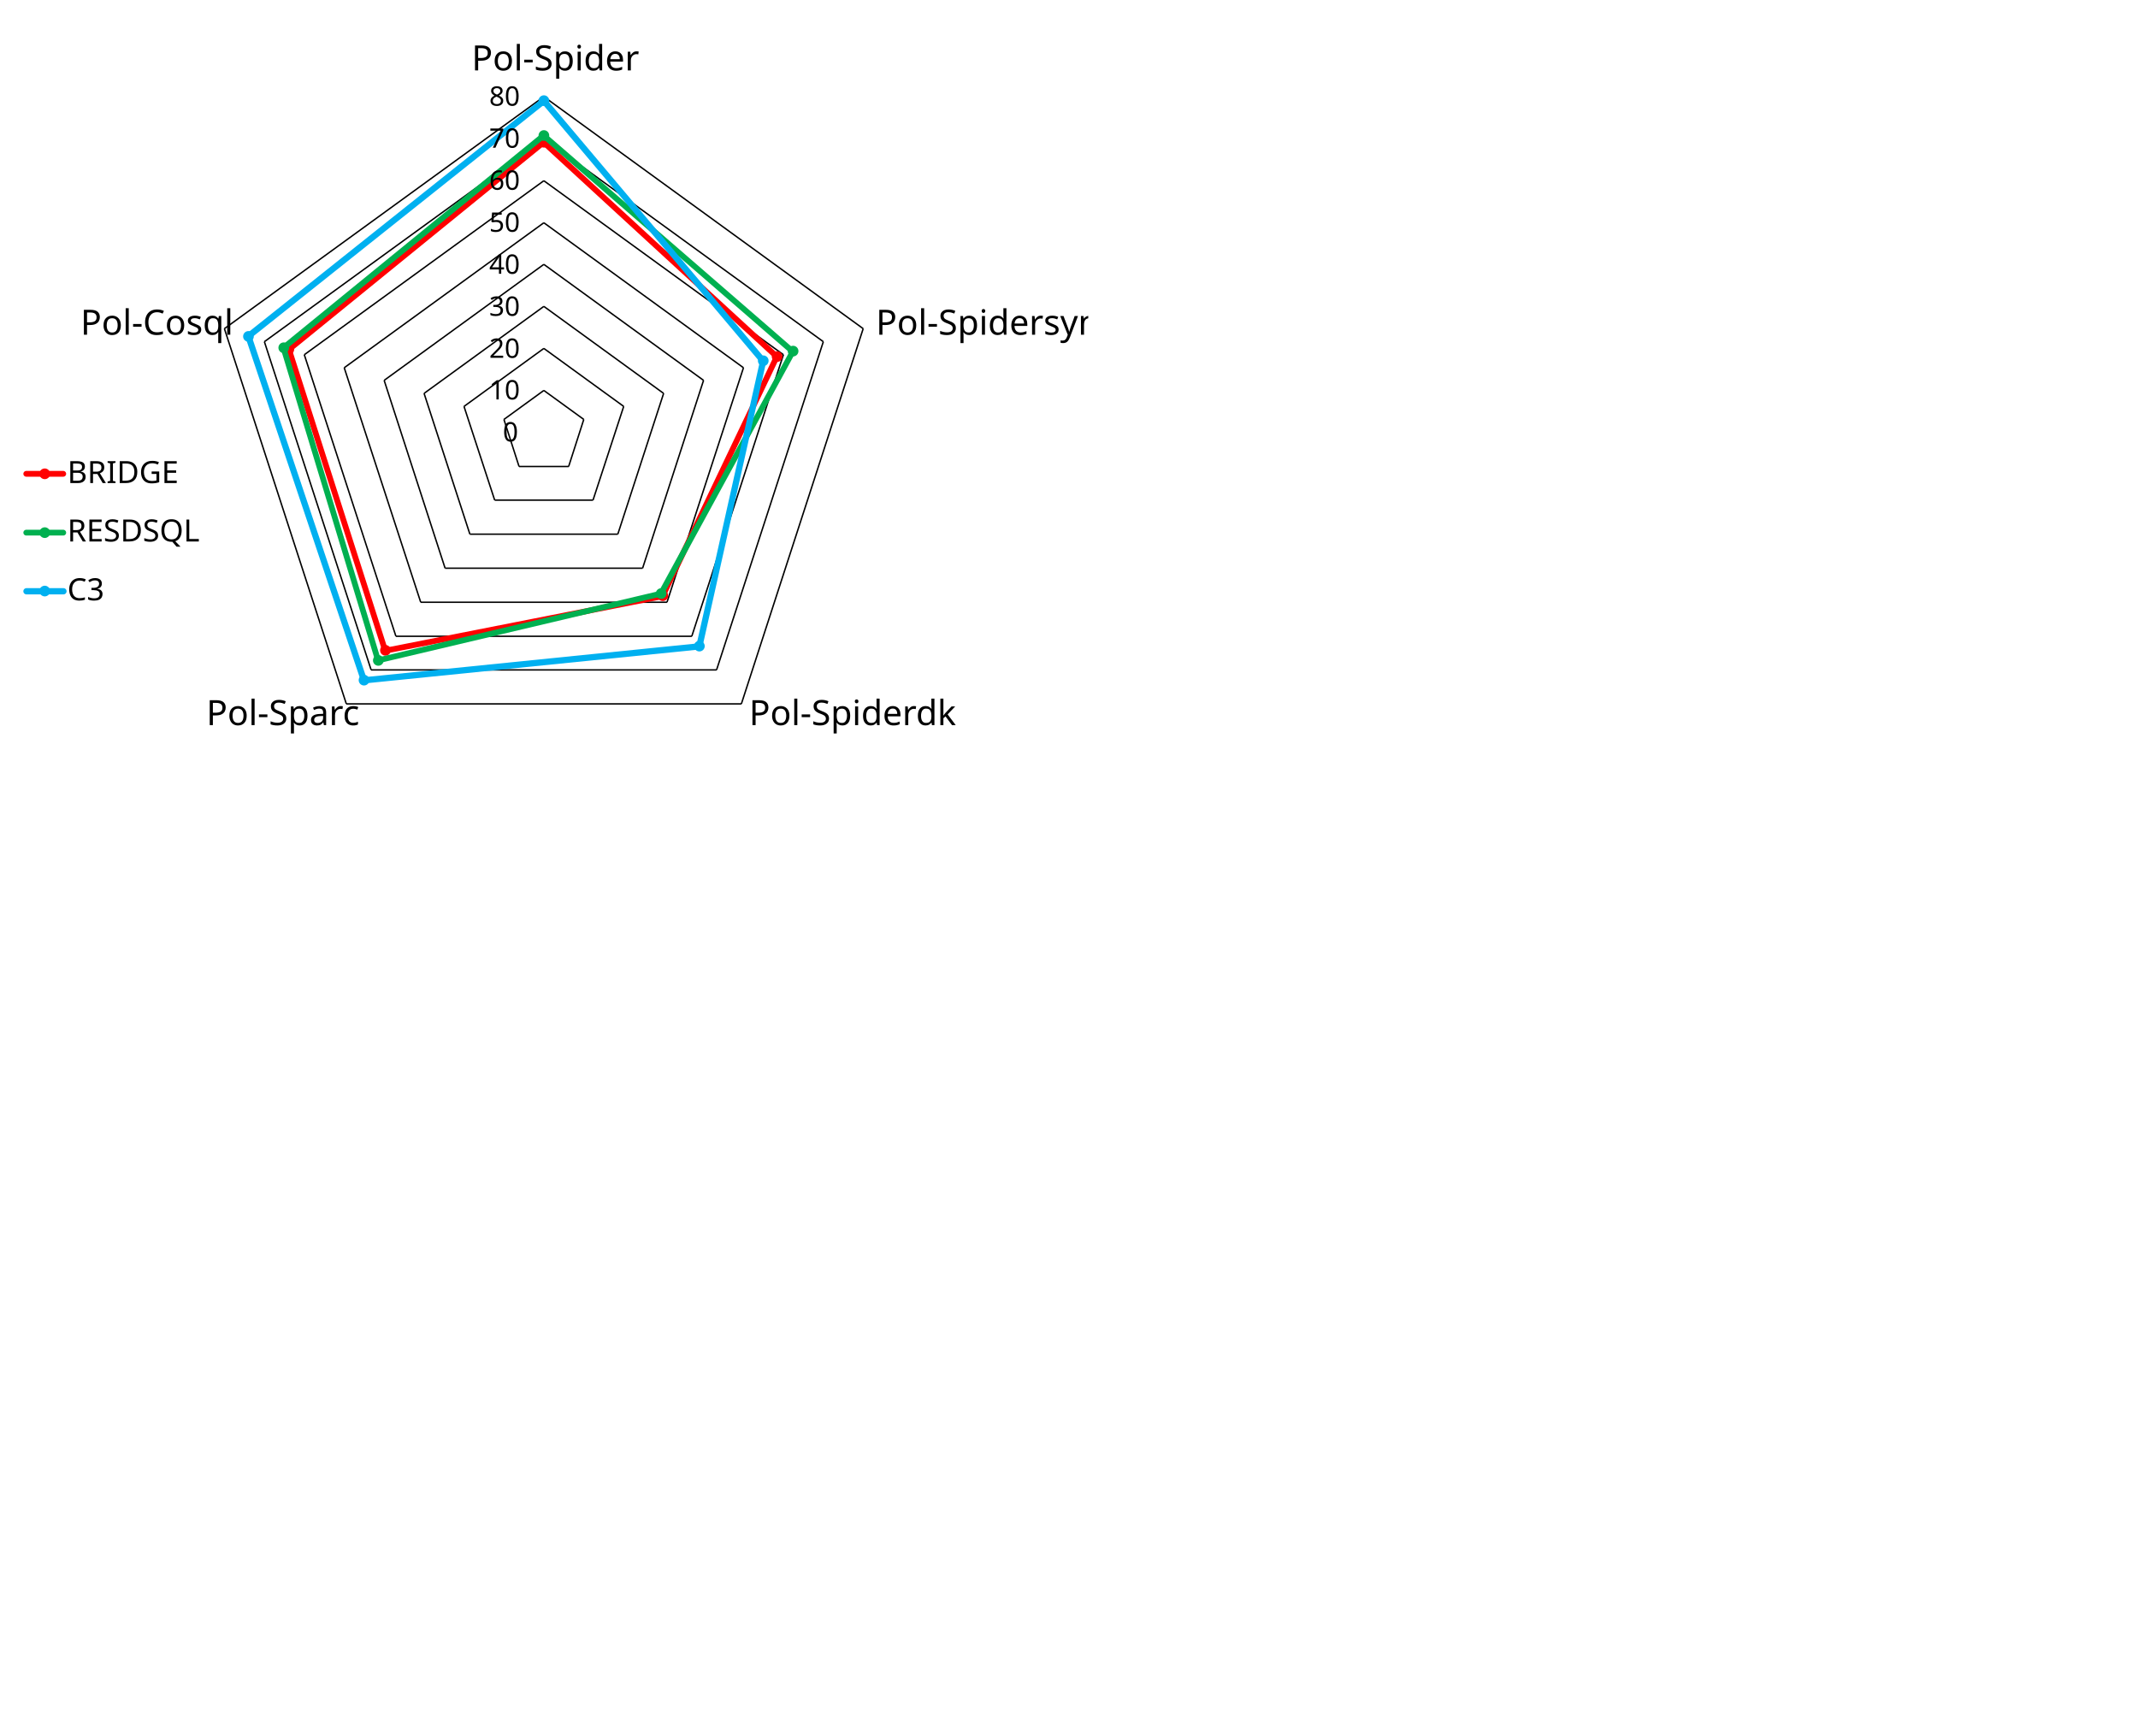
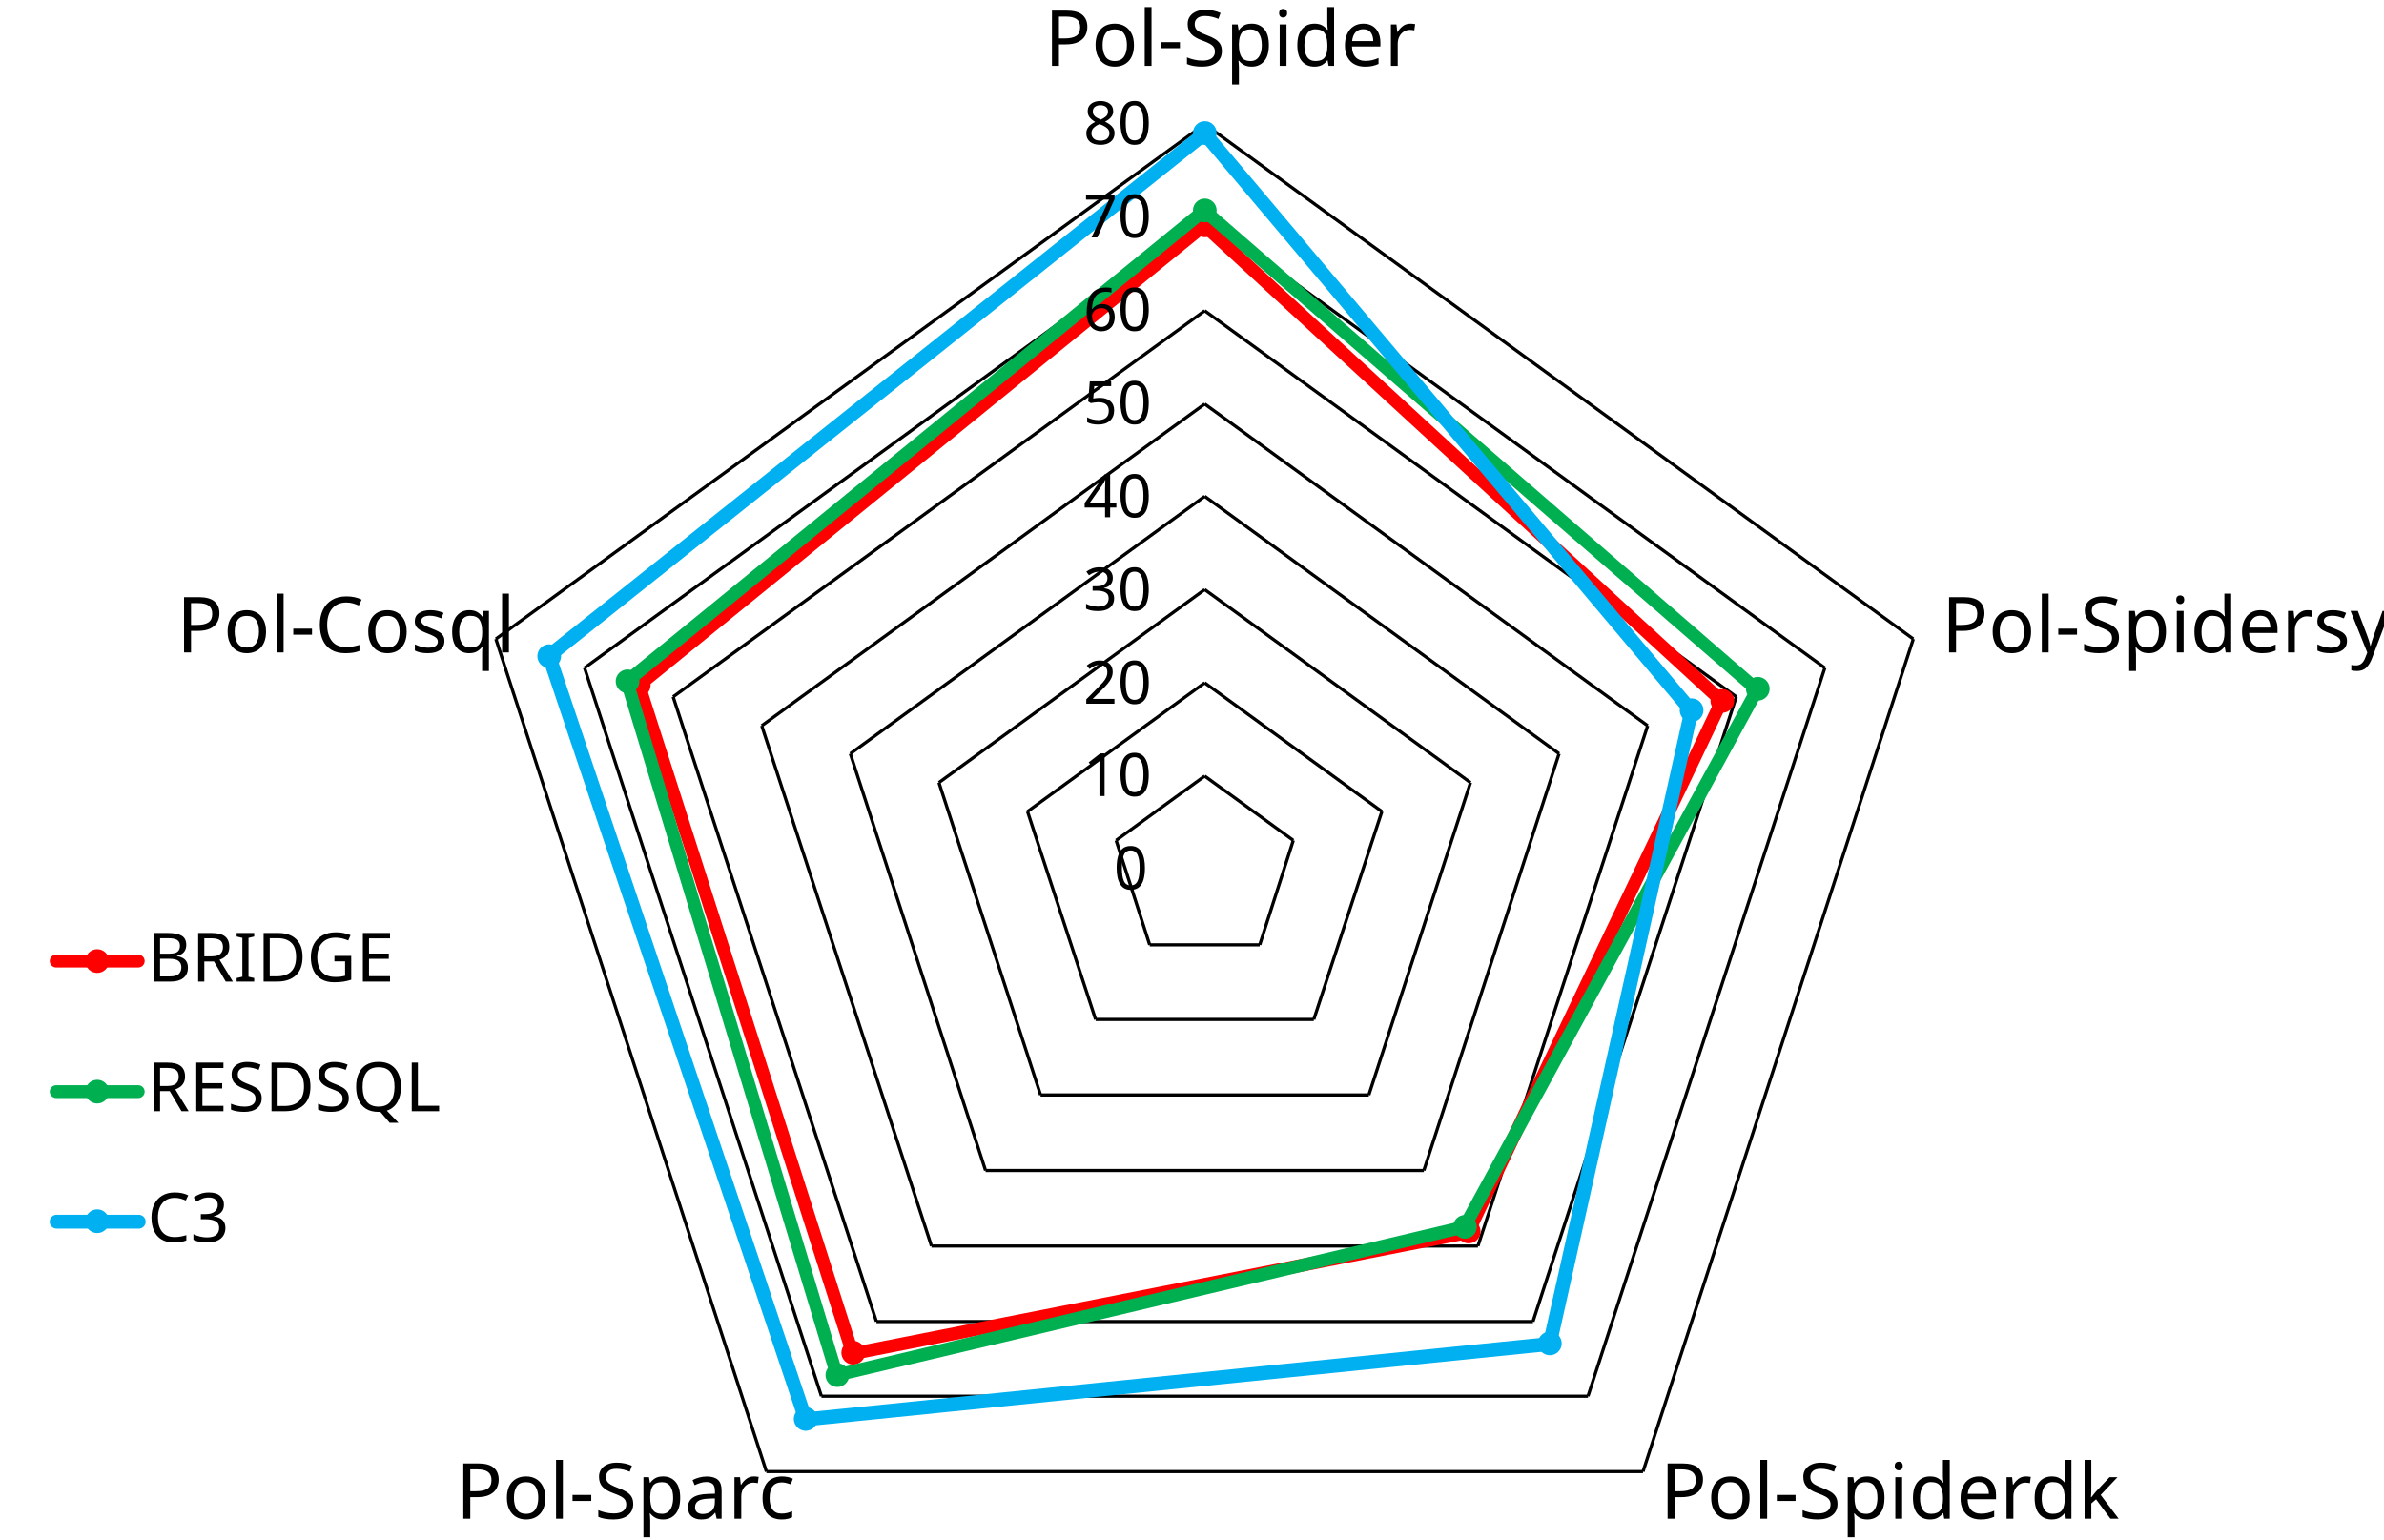
- <svg xmlns="http://www.w3.org/2000/svg" xml:space="preserve" overflow="hidden" viewBox="0.5 0.5 5087.5 4130.5">
-   <defs>
+ <svg xmlns="http://www.w3.org/2000/svg" xml:space="preserve" overflow="hidden" viewBox="0.5 0.5 2556.5 1650.5" version="1.1" id="svg1589" width="2556.5" height="1650.5">
+   <defs id="defs1435">
    <clipPath id="clip0">
-       <rect x="2498" y="2071" width="2590" height="2060" />
+       <rect x="2498" y="2071" width="2590" height="2060" id="rect1432" />
    </clipPath>
  </defs>
-   <g clip-path="url(#clip0)" transform="translate(-2498 -2071)">
-     <g>
-       <path d="M3792.62 3000.6 3887.63 3069.6M3887.63 3069.6 3851.63 3181.6M3851.63 3181.6 3733.62 3181.6M3733.62 3181.6 3697.62 3069.6M3697.62 3069.6 3792.62 3000.6M3792.62 2900.6 3982.63 3038.6M3982.63 3038.6 3909.63 3261.61M3909.63 3261.61 3675.62 3261.61M3675.62 3261.61 3602.62 3038.6M3602.62 3038.6 3792.62 2900.6M3792.62 2800.59 4077.63 3007.6M4077.63 3007.6 3968.63 3342.61M3968.63 3342.61 3616.62 3342.61M3616.62 3342.61 3507.62 3007.6M3507.62 3007.6 3792.62 2800.59M3792.62 2700.59 4172.64 2976.6M4172.64 2976.6 4027.63 3423.61M4027.63 3423.61 3557.62 3423.61M3557.62 3423.61 3412.61 2976.6M3412.61 2976.6 3792.62 2700.59M3792.62 2601.59 4267.64 2946.6M4267.64 2946.6 4085.63 3504.62M4085.63 3504.62 3499.61 3504.62M3499.61 3504.62 3317.61 2946.6M3317.61 2946.6 3792.62 2601.59M3792.62 2501.58 4362.64 2915.6M4362.64 2915.6 4144.64 3585.62M4144.64 3585.62 3440.61 3585.62M3440.61 3585.62 3222.61 2915.6M3222.61 2915.6 3792.62 2501.58M3792.62 2401.58 4457.65 2884.59M4457.65 2884.59 4203.64 3665.62M4203.64 3665.62 3381.61 3665.62M3381.61 3665.62 3127.6 2884.59M3127.6 2884.59 3792.62 2401.58M3792.62 2301.5 4552.5 2853.59M4552.5 2853.59 4262.64 3746.5M4262.64 3746.5 3322.61 3746.5M3322.61 3746.5 3032.5 2853.59M3032.5 2853.59 3792.62 2301.5" stroke="#000000" stroke-width="3.438" stroke-linejoin="round" stroke-miterlimit="10" fill="none" />
+   <g clip-path="url(#clip0)" transform="translate(-2500.252,-2167.844)" id="g1587">
+     <g id="g1439">
+       <path d="m 3792.62,3000.6 95.01,69 m 0,0 -36,112 m 0,0 h -118.01 m 0,0 -36,-112 m 0,0 95,-69 m 0,-100 190.01,138 m 0,0 -73,223.01 m 0,0 h -234.01 m 0,0 -73,-223.01 m 0,0 190,-138 m 0,-100.01 285.01,207.01 m 0,0 -109,335.01 m 0,0 h -352.01 m 0,0 -109,-335.01 m 0,0 285,-207.01 m 0,-100 380.02,276.01 m 0,0 -145.01,447.01 m 0,0 h -470.01 m 0,0 -145.01,-447.01 m 0,0 380.01,-276.01 m 0,-99 475.02,345.01 m 0,0 -182.01,558.02 m 0,0 h -586.02 m 0,0 -182,-558.02 m 0,0 475.01,-345.01 m 0,-100.01 570.02,414.02 m 0,0 -218,670.02 m 0,0 h -704.03 m 0,0 -218,-670.02 m 0,0 570.01,-414.02 m 0,-100 665.03,483.01 m 0,0 -254.01,781.03 m 0,0 h -822.03 m 0,0 -254.01,-781.03 m 0,0 665.02,-483.01 m 0,-100.08 759.88,552.09 m 0,0 -289.86,892.91 m 0,0 h -940.03 m 0,0 -290.11,-892.91 m 0,0 760.12,-552.09" stroke="#000000" stroke-width="3.438" stroke-linejoin="round" stroke-miterlimit="10" fill="none" id="path1437" />
    </g>
-     <g>
-       <path d="M3186 2903.1 3792.12 2410 4347 2920.1 4075.13 3490.11 3415.11 3620 3186 2903.1" stroke="#FF0000" stroke-width="13.75" stroke-linecap="round" stroke-linejoin="round" stroke-miterlimit="10" fill="none" />
+     <g id="g1443">
+       <path d="M 3186,2903.1 3792.12,2410 4347,2920.1 4075.13,3490.11 3415.11,3620 3186,2903.1" stroke="#ff0000" stroke-width="13.75" stroke-linecap="round" stroke-linejoin="round" stroke-miterlimit="10" fill="none" id="path1441" />
    </g>
-     <g>
-       <path d="M3803.72 2410.01C3803.72 2416.09 3798.8 2421.01 3792.72 2421.01 3786.65 2421.01 3781.72 2416.09 3781.72 2410.01 3781.72 2403.94 3786.65 2399.01 3792.72 2399.01 3798.8 2399.01 3803.72 2403.94 3803.72 2410.01Z" stroke="#FF0000" stroke-width="3.438" stroke-linejoin="round" stroke-miterlimit="10" fill="#FF0000" />
-       <path d="M4358.72 2920.01C4358.72 2926.09 4353.8 2931.01 4347.72 2931.01 4341.65 2931.01 4336.72 2926.09 4336.72 2920.01 4336.72 2913.94 4341.65 2909.01 4347.72 2909.01 4353.8 2909.01 4358.72 2913.94 4358.72 2920.01Z" stroke="#FF0000" stroke-width="3.438" stroke-linejoin="round" stroke-miterlimit="10" fill="#FF0000" />
-       <path d="M4086.72 3489.01C4086.72 3495.09 4081.8 3500.01 4075.72 3500.01 4069.65 3500.01 4064.72 3495.09 4064.72 3489.01 4064.72 3482.94 4069.65 3478.01 4075.72 3478.01 4081.8 3478.01 4086.72 3482.94 4086.72 3489.01Z" stroke="#FF0000" stroke-width="3.438" stroke-linejoin="round" stroke-miterlimit="10" fill="#FF0000" />
-       <path d="M3426.72 3619.01C3426.72 3625.09 3421.8 3630.01 3415.72 3630.01 3409.65 3630.01 3404.72 3625.09 3404.72 3619.01 3404.72 3612.94 3409.65 3608.01 3415.72 3608.01 3421.8 3608.01 3426.72 3612.94 3426.72 3619.01Z" stroke="#FF0000" stroke-width="3.438" stroke-linejoin="round" stroke-miterlimit="10" fill="#FF0000" />
-       <path d="M3196.72 2903.01C3196.72 2909.09 3191.8 2914.01 3185.72 2914.01 3179.65 2914.01 3174.72 2909.09 3174.72 2903.01 3174.72 2896.94 3179.65 2892.01 3185.72 2892.01 3191.8 2892.01 3196.72 2896.94 3196.72 2903.01Z" stroke="#FF0000" stroke-width="3.438" stroke-linejoin="round" stroke-miterlimit="10" fill="#FF0000" />
+     <g id="g1455">
+       <path d="m 3803.72,2410.01 c 0,6.08 -4.92,11 -11,11 -6.07,0 -11,-4.92 -11,-11 0,-6.07 4.93,-11 11,-11 6.08,0 11,4.93 11,11 z" stroke="#ff0000" stroke-width="3.438" stroke-linejoin="round" stroke-miterlimit="10" fill="#ff0000" id="path1445" />
+       <path d="m 4358.72,2920.01 c 0,6.08 -4.92,11 -11,11 -6.07,0 -11,-4.92 -11,-11 0,-6.07 4.93,-11 11,-11 6.08,0 11,4.93 11,11 z" stroke="#ff0000" stroke-width="3.438" stroke-linejoin="round" stroke-miterlimit="10" fill="#ff0000" id="path1447" />
+       <path d="m 4086.72,3489.01 c 0,6.08 -4.92,11 -11,11 -6.07,0 -11,-4.92 -11,-11 0,-6.07 4.93,-11 11,-11 6.08,0 11,4.93 11,11 z" stroke="#ff0000" stroke-width="3.438" stroke-linejoin="round" stroke-miterlimit="10" fill="#ff0000" id="path1449" />
+       <path d="m 3426.72,3619.01 c 0,6.08 -4.92,11 -11,11 -6.07,0 -11,-4.92 -11,-11 0,-6.07 4.93,-11 11,-11 6.08,0 11,4.93 11,11 z" stroke="#ff0000" stroke-width="3.438" stroke-linejoin="round" stroke-miterlimit="10" fill="#ff0000" id="path1451" />
+       <path d="m 3196.72,2903.01 c 0,6.08 -4.92,11 -11,11 -6.07,0 -11,-4.92 -11,-11 0,-6.07 4.93,-11 11,-11 6.08,0 11,4.93 11,11 z" stroke="#ff0000" stroke-width="3.438" stroke-linejoin="round" stroke-miterlimit="10" fill="#ff0000" id="path1453" />
    </g>
-     <g>
-       <path d="M3173 2899.09 3792.12 2394 4385 2908.1 4071.13 3484.11 3398.11 3643 3173 2899.09" stroke="#00B050" stroke-width="13.75" stroke-linecap="round" stroke-linejoin="round" stroke-miterlimit="10" fill="none" />
+     <g id="g1459">
+       <path d="M 3173,2899.09 3792.12,2394 4385,2908.1 4071.13,3484.11 3398.11,3643 3173,2899.09" stroke="#00b050" stroke-width="13.75" stroke-linecap="round" stroke-linejoin="round" stroke-miterlimit="10" fill="none" id="path1457" />
    </g>
-     <g>
-       <path d="M3803.72 2394.01C3803.72 2400.09 3798.8 2405.01 3792.72 2405.01 3786.65 2405.01 3781.72 2400.09 3781.72 2394.01 3781.72 2387.94 3786.65 2383.01 3792.72 2383.01 3798.8 2383.01 3803.72 2387.94 3803.72 2394.01Z" stroke="#00B050" stroke-width="3.438" stroke-linejoin="round" stroke-miterlimit="10" fill="#00B050" />
-       <path d="M4396.72 2907.01C4396.72 2913.09 4391.8 2918.01 4385.72 2918.01 4379.65 2918.01 4374.72 2913.09 4374.72 2907.01 4374.72 2900.94 4379.65 2896.01 4385.72 2896.01 4391.8 2896.01 4396.72 2900.94 4396.72 2907.01Z" stroke="#00B050" stroke-width="3.438" stroke-linejoin="round" stroke-miterlimit="10" fill="#00B050" />
-       <path d="M4082.72 3484.01C4082.72 3490.09 4077.8 3495.01 4071.72 3495.01 4065.65 3495.01 4060.72 3490.09 4060.72 3484.01 4060.72 3477.94 4065.65 3473.01 4071.72 3473.01 4077.8 3473.01 4082.72 3477.94 4082.72 3484.01Z" stroke="#00B050" stroke-width="3.438" stroke-linejoin="round" stroke-miterlimit="10" fill="#00B050" />
-       <path d="M3409.72 3643.01C3409.72 3649.09 3404.8 3654.01 3398.72 3654.01 3392.65 3654.01 3387.72 3649.09 3387.72 3643.01 3387.72 3636.94 3392.65 3632.01 3398.72 3632.01 3404.8 3632.01 3409.72 3636.94 3409.72 3643.01Z" stroke="#00B050" stroke-width="3.438" stroke-linejoin="round" stroke-miterlimit="10" fill="#00B050" />
-       <path d="M3184.72 2899.01C3184.72 2905.09 3179.8 2910.01 3173.72 2910.01 3167.65 2910.01 3162.72 2905.09 3162.72 2899.01 3162.72 2892.94 3167.65 2888.01 3173.72 2888.01 3179.8 2888.01 3184.72 2892.94 3184.72 2899.01Z" stroke="#00B050" stroke-width="3.438" stroke-linejoin="round" stroke-miterlimit="10" fill="#00B050" />
+     <g id="g1471">
+       <path d="m 3803.72,2394.01 c 0,6.08 -4.92,11 -11,11 -6.07,0 -11,-4.92 -11,-11 0,-6.07 4.93,-11 11,-11 6.08,0 11,4.93 11,11 z" stroke="#00b050" stroke-width="3.438" stroke-linejoin="round" stroke-miterlimit="10" fill="#00b050" id="path1461" />
+       <path d="m 4396.72,2907.01 c 0,6.08 -4.92,11 -11,11 -6.07,0 -11,-4.92 -11,-11 0,-6.07 4.93,-11 11,-11 6.08,0 11,4.93 11,11 z" stroke="#00b050" stroke-width="3.438" stroke-linejoin="round" stroke-miterlimit="10" fill="#00b050" id="path1463" />
+       <path d="m 4082.72,3484.01 c 0,6.08 -4.92,11 -11,11 -6.07,0 -11,-4.92 -11,-11 0,-6.07 4.93,-11 11,-11 6.08,0 11,4.93 11,11 z" stroke="#00b050" stroke-width="3.438" stroke-linejoin="round" stroke-miterlimit="10" fill="#00b050" id="path1465" />
+       <path d="m 3409.72,3643.01 c 0,6.08 -4.92,11 -11,11 -6.07,0 -11,-4.92 -11,-11 0,-6.07 4.93,-11 11,-11 6.08,0 11,4.93 11,11 z" stroke="#00b050" stroke-width="3.438" stroke-linejoin="round" stroke-miterlimit="10" fill="#00b050" id="path1467" />
+       <path d="m 3184.72,2899.01 c 0,6.08 -4.92,11 -11,11 -6.07,0 -11,-4.92 -11,-11 0,-6.07 4.93,-11 11,-11 6.08,0 11,4.93 11,11 z" stroke="#00b050" stroke-width="3.438" stroke-linejoin="round" stroke-miterlimit="10" fill="#00b050" id="path1469" />
    </g>
-     <g>
-       <path d="M3089.5 2871.59 3792.62 2311.5 4314.5 2930.6 4162.64 3609.62 3364.61 3690.5 3089.5 2871.59" stroke="#00B0F0" stroke-width="14.896" stroke-linecap="round" stroke-linejoin="round" stroke-miterlimit="10" fill="none" />
+     <g id="g1475">
+       <path d="m 3089.5,2871.59 703.12,-560.09 521.88,619.1 -151.86,679.02 -798.03,80.88 -275.11,-818.91" stroke="#00b0f0" stroke-width="14.896" stroke-linecap="round" stroke-linejoin="round" stroke-miterlimit="10" fill="none" id="path1473" />
    </g>
-     <g>
-       <path d="M3803.72 2311.01C3803.72 2317.09 3798.8 2322.01 3792.72 2322.01 3786.65 2322.01 3781.72 2317.09 3781.72 2311.01 3781.72 2304.94 3786.65 2300.01 3792.72 2300.01 3798.8 2300.01 3803.72 2304.94 3803.72 2311.01Z" stroke="#00B0F0" stroke-width="3.438" stroke-linejoin="round" stroke-miterlimit="10" fill="#00B0F0" />
-       <path d="M4325.72 2930.01C4325.72 2936.09 4320.8 2941.01 4314.72 2941.01 4308.65 2941.01 4303.72 2936.09 4303.72 2930.01 4303.72 2923.94 4308.65 2919.01 4314.72 2919.01 4320.8 2919.01 4325.72 2923.94 4325.72 2930.01Z" stroke="#00B0F0" stroke-width="3.438" stroke-linejoin="round" stroke-miterlimit="10" fill="#00B0F0" />
-       <path d="M4173.72 3609.01C4173.72 3615.09 4168.8 3620.01 4162.72 3620.01 4156.65 3620.01 4151.72 3615.09 4151.72 3609.01 4151.72 3602.94 4156.65 3598.01 4162.72 3598.01 4168.8 3598.01 4173.72 3602.94 4173.72 3609.01Z" stroke="#00B0F0" stroke-width="3.438" stroke-linejoin="round" stroke-miterlimit="10" fill="#00B0F0" />
-       <path d="M3375.72 3690.01C3375.72 3696.09 3370.8 3701.01 3364.72 3701.01 3358.65 3701.01 3353.72 3696.09 3353.72 3690.01 3353.72 3683.94 3358.65 3679.01 3364.72 3679.01 3370.8 3679.01 3375.72 3683.94 3375.72 3690.01Z" stroke="#00B0F0" stroke-width="3.438" stroke-linejoin="round" stroke-miterlimit="10" fill="#00B0F0" />
-       <path d="M3100.72 2872.01C3100.72 2878.09 3095.8 2883.01 3089.72 2883.01 3083.65 2883.01 3078.72 2878.09 3078.72 2872.01 3078.72 2865.94 3083.65 2861.01 3089.72 2861.01 3095.8 2861.01 3100.72 2865.94 3100.72 2872.01Z" stroke="#00B0F0" stroke-width="3.438" stroke-linejoin="round" stroke-miterlimit="10" fill="#00B0F0" />
+     <g id="g1487">
+       <path d="m 3803.72,2311.01 c 0,6.08 -4.92,11 -11,11 -6.07,0 -11,-4.92 -11,-11 0,-6.07 4.93,-11 11,-11 6.08,0 11,4.93 11,11 z" stroke="#00b0f0" stroke-width="3.438" stroke-linejoin="round" stroke-miterlimit="10" fill="#00b0f0" id="path1477" />
+       <path d="m 4325.72,2930.01 c 0,6.08 -4.92,11 -11,11 -6.07,0 -11,-4.92 -11,-11 0,-6.07 4.93,-11 11,-11 6.08,0 11,4.93 11,11 z" stroke="#00b0f0" stroke-width="3.438" stroke-linejoin="round" stroke-miterlimit="10" fill="#00b0f0" id="path1479" />
+       <path d="m 4173.72,3609.01 c 0,6.08 -4.92,11 -11,11 -6.07,0 -11,-4.92 -11,-11 0,-6.07 4.93,-11 11,-11 6.08,0 11,4.93 11,11 z" stroke="#00b0f0" stroke-width="3.438" stroke-linejoin="round" stroke-miterlimit="10" fill="#00b0f0" id="path1481" />
+       <path d="m 3375.72,3690.01 c 0,6.08 -4.92,11 -11,11 -6.07,0 -11,-4.92 -11,-11 0,-6.07 4.93,-11 11,-11 6.08,0 11,4.93 11,11 z" stroke="#00b0f0" stroke-width="3.438" stroke-linejoin="round" stroke-miterlimit="10" fill="#00b0f0" id="path1483" />
+       <path d="m 3100.72,2872.01 c 0,6.08 -4.92,11 -11,11 -6.07,0 -11,-4.92 -11,-11 0,-6.07 4.93,-11 11,-11 6.08,0 11,4.93 11,11 z" stroke="#00b0f0" stroke-width="3.438" stroke-linejoin="round" stroke-miterlimit="10" fill="#00b0f0" id="path1485" />
    </g>
-     <g>
-       <text font-family="Calibri,Calibri_MSFontService,sans-serif" font-weight="400" font-size="64" transform="matrix(1 0 0 1 3695.05 3122)">0</text>
+     <g id="g1491">
+       <text font-family="Calibri, Calibri_MSFontService, sans-serif" font-weight="400" font-size="64px" transform="translate(3695.05,3122)" id="text1489">0</text>
    </g>
-     <g>
-       <text font-family="Calibri,Calibri_MSFontService,sans-serif" font-weight="400" font-size="64" transform="matrix(1 0 0 1 3662.54 3022)">10</text>
+     <g id="g1495">
+       <text font-family="Calibri, Calibri_MSFontService, sans-serif" font-weight="400" font-size="64px" transform="translate(3662.54,3022)" id="text1493">10</text>
    </g>
-     <g>
-       <text font-family="Calibri,Calibri_MSFontService,sans-serif" font-weight="400" font-size="64" transform="matrix(1 0 0 1 3662.54 2923)">20</text>
+     <g id="g1499">
+       <text font-family="Calibri, Calibri_MSFontService, sans-serif" font-weight="400" font-size="64px" transform="translate(3662.54,2923)" id="text1497">20</text>
    </g>
-     <g>
-       <text font-family="Calibri,Calibri_MSFontService,sans-serif" font-weight="400" font-size="64" transform="matrix(1 0 0 1 3662.54 2823)">30</text>
+     <g id="g1503">
+       <text font-family="Calibri, Calibri_MSFontService, sans-serif" font-weight="400" font-size="64px" transform="translate(3662.54,2823)" id="text1501">30</text>
    </g>
-     <g>
-       <text font-family="Calibri,Calibri_MSFontService,sans-serif" font-weight="400" font-size="64" transform="matrix(1 0 0 1 3662.54 2723)">40</text>
+     <g id="g1507">
+       <text font-family="Calibri, Calibri_MSFontService, sans-serif" font-weight="400" font-size="64px" transform="translate(3662.54,2723)" id="text1505">40</text>
    </g>
-     <g>
-       <text font-family="Calibri,Calibri_MSFontService,sans-serif" font-weight="400" font-size="64" transform="matrix(1 0 0 1 3662.54 2623)">50</text>
+     <g id="g1511">
+       <text font-family="Calibri, Calibri_MSFontService, sans-serif" font-weight="400" font-size="64px" transform="translate(3662.54,2623)" id="text1509">50</text>
    </g>
-     <g>
-       <text font-family="Calibri,Calibri_MSFontService,sans-serif" font-weight="400" font-size="64" transform="matrix(1 0 0 1 3662.54 2523)">60</text>
+     <g id="g1515">
+       <text font-family="Calibri, Calibri_MSFontService, sans-serif" font-weight="400" font-size="64px" transform="translate(3662.54,2523)" id="text1513">60</text>
    </g>
-     <g>
-       <text font-family="Calibri,Calibri_MSFontService,sans-serif" font-weight="400" font-size="64" transform="matrix(1 0 0 1 3662.54 2423)">70</text>
+     <g id="g1519">
+       <text font-family="Calibri, Calibri_MSFontService, sans-serif" font-weight="400" font-size="64px" transform="translate(3662.54,2423)" id="text1517">70</text>
    </g>
-     <g>
-       <text font-family="Calibri,Calibri_MSFontService,sans-serif" font-weight="400" font-size="64" transform="matrix(1 0 0 1 3662.54 2323)">80</text>
+     <g id="g1523">
+       <text font-family="Calibri, Calibri_MSFontService, sans-serif" font-weight="400" font-size="64px" transform="translate(3662.54,2323)" id="text1521">80</text>
    </g>
-     <g>
-       <text font-family="Calibri,Calibri_MSFontService,sans-serif" font-weight="400" font-size="83" transform="matrix(1 0 0 1 3620.8 2239)">Pol-Spider</text>
+     <g id="g1527">
+       <text font-family="Calibri, Calibri_MSFontService, sans-serif" font-weight="400" font-size="83px" transform="translate(3620.8,2239)" id="text1525">Pol-Spider</text>
    </g>
-     <g>
-       <text font-family="Calibri,Calibri_MSFontService,sans-serif" font-weight="400" font-size="83" transform="matrix(1 0 0 1 4582.81 2868)">Pol-Spidersyn</text>
+     <g id="g1531">
+       <text font-family="Calibri, Calibri_MSFontService, sans-serif" font-weight="400" font-size="83px" transform="translate(4582.81,2868)" id="text1529">Pol-Spidersyn</text>
    </g>
-     <g>
-       <text font-family="Calibri,Calibri_MSFontService,sans-serif" font-weight="400" font-size="83" transform="matrix(1 0 0 1 4280.98 3797)">Pol-Spiderdk</text>
+     <g id="g1535">
+       <text font-family="Calibri, Calibri_MSFontService, sans-serif" font-weight="400" font-size="83px" transform="translate(4280.98,3797)" id="text1533">Pol-Spiderdk</text>
    </g>
-     <g>
-       <text font-family="Calibri,Calibri_MSFontService,sans-serif" font-weight="400" font-size="83" transform="matrix(1 0 0 1 2989.55 3797)">Pol-Sparc</text>
+     <g id="g1539">
+       <text font-family="Calibri, Calibri_MSFontService, sans-serif" font-weight="400" font-size="83px" transform="translate(2989.55,3797)" id="text1537">Pol-Sparc</text>
    </g>
-     <g>
-       <text font-family="Calibri,Calibri_MSFontService,sans-serif" font-weight="400" font-size="83" transform="matrix(1 0 0 1 2690.08 2868)">Pol-Cosql</text>
+     <g id="g1543">
+       <text font-family="Calibri, Calibri_MSFontService, sans-serif" font-weight="400" font-size="83px" transform="translate(2690.08,2868)" id="text1541">Pol-Cosql</text>
    </g>
-     <g>
-       <rect x="2538.5" y="3129.5" width="409" height="419" stroke="#7030A0" stroke-width="0" stroke-linejoin="round" stroke-miterlimit="10" fill="none" />
+     <g id="g1547">
+       <rect x="2538.5" y="3129.5" width="409" height="419" stroke="#7030a0" stroke-width="0" stroke-linejoin="round" stroke-miterlimit="10" fill="none" id="rect1545" />
    </g>
-     <g>
-       <path d="M2561 3199 2649 3199" stroke="#FF0000" stroke-width="13.75" stroke-linecap="round" stroke-linejoin="round" stroke-miterlimit="10" fill="none" fill-rule="evenodd" />
+     <g id="g1551">
+       <path d="m 2561,3199 h 88" stroke="#ff0000" stroke-width="13.75" stroke-linecap="round" stroke-linejoin="round" stroke-miterlimit="10" fill="none" fill-rule="evenodd" id="path1549" />
    </g>
-     <g>
-       <path d="M2616 3199C2616 3205.07 2611.07 3210 2605 3210 2598.93 3210 2594 3205.07 2594 3199 2594 3192.92 2598.93 3188 2605 3188 2611.07 3188 2616 3192.92 2616 3199Z" stroke="#FF0000" stroke-width="3.438" stroke-linejoin="round" stroke-miterlimit="10" fill="#FF0000" />
+     <g id="g1555">
+       <path d="m 2616,3199 c 0,6.07 -4.93,11 -11,11 -6.07,0 -11,-4.93 -11,-11 0,-6.08 4.93,-11 11,-11 6.07,0 11,4.92 11,11 z" stroke="#ff0000" stroke-width="3.438" stroke-linejoin="round" stroke-miterlimit="10" fill="#ff0000" id="path1553" />
    </g>
-     <g>
-       <text font-family="Calibri,Calibri_MSFontService,sans-serif" font-weight="400" font-size="73" transform="matrix(1 0 0 1 2658.75 3221)">BRIDGE</text>
+     <g id="g1559">
+       <text font-family="Calibri, Calibri_MSFontService, sans-serif" font-weight="400" font-size="73px" transform="translate(2658.75,3221)" id="text1557">BRIDGE</text>
    </g>
-     <g>
-       <path d="M2561 3339 2649 3339" stroke="#00B050" stroke-width="13.75" stroke-linecap="round" stroke-linejoin="round" stroke-miterlimit="10" fill="none" fill-rule="evenodd" />
+     <g id="g1563">
+       <path d="m 2561,3339 h 88" stroke="#00b050" stroke-width="13.75" stroke-linecap="round" stroke-linejoin="round" stroke-miterlimit="10" fill="none" fill-rule="evenodd" id="path1561" />
    </g>
-     <g>
-       <path d="M2616 3339C2616 3345.07 2611.07 3350 2605 3350 2598.93 3350 2594 3345.07 2594 3339 2594 3332.92 2598.93 3328 2605 3328 2611.07 3328 2616 3332.92 2616 3339Z" stroke="#00B050" stroke-width="3.438" stroke-linejoin="round" stroke-miterlimit="10" fill="#00B050" />
+     <g id="g1567">
+       <path d="m 2616,3339 c 0,6.07 -4.93,11 -11,11 -6.07,0 -11,-4.93 -11,-11 0,-6.08 4.93,-11 11,-11 6.07,0 11,4.92 11,11 z" stroke="#00b050" stroke-width="3.438" stroke-linejoin="round" stroke-miterlimit="10" fill="#00b050" id="path1565" />
    </g>
-     <g>
-       <text font-family="Calibri,Calibri_MSFontService,sans-serif" font-weight="400" font-size="73" transform="matrix(1 0 0 1 2658.75 3360)">RESDSQL</text>
+     <g id="g1571">
+       <text font-family="Calibri, Calibri_MSFontService, sans-serif" font-weight="400" font-size="73px" transform="translate(2658.75,3360)" id="text1569">RESDSQL</text>
    </g>
-     <g>
-       <path d="M2561.5 3478.5 2649.5 3478.5" stroke="#00B0F0" stroke-width="14.896" stroke-linecap="round" stroke-linejoin="round" stroke-miterlimit="10" fill="none" fill-rule="evenodd" />
+     <g id="g1575">
+       <path d="m 2561.5,3478.5 h 88" stroke="#00b0f0" stroke-width="14.896" stroke-linecap="round" stroke-linejoin="round" stroke-miterlimit="10" fill="none" fill-rule="evenodd" id="path1573" />
    </g>
-     <g>
-       <path d="M2616 3478C2616 3484.07 2611.07 3489 2605 3489 2598.93 3489 2594 3484.07 2594 3478 2594 3471.92 2598.93 3467 2605 3467 2611.07 3467 2616 3471.92 2616 3478Z" stroke="#00B0F0" stroke-width="3.438" stroke-linejoin="round" stroke-miterlimit="10" fill="#00B0F0" />
+     <g id="g1579">
+       <path d="m 2616,3478 c 0,6.07 -4.93,11 -11,11 -6.07,0 -11,-4.93 -11,-11 0,-6.08 4.93,-11 11,-11 6.07,0 11,4.92 11,11 z" stroke="#00b0f0" stroke-width="3.438" stroke-linejoin="round" stroke-miterlimit="10" fill="#00b0f0" id="path1577" />
    </g>
-     <g>
-       <text font-family="Calibri,Calibri_MSFontService,sans-serif" font-weight="400" font-size="73" transform="matrix(1 0 0 1 2658.75 3500)">C3</text>
+     <g id="g1583">
+       <text font-family="Calibri, Calibri_MSFontService, sans-serif" font-weight="400" font-size="73px" transform="translate(2658.75,3500)" id="text1581">C3</text>
    </g>
-     <rect x="2498.5" y="2071.5" width="2589" height="2059" stroke="#D9D9D9" stroke-width="0" stroke-linejoin="round" stroke-miterlimit="10" fill="none" />
+     <rect x="2498.5" y="2071.5" width="2589" height="2059" stroke="#d9d9d9" stroke-width="0" stroke-linejoin="round" stroke-miterlimit="10" fill="none" id="rect1585" />
  </g>
</svg>
